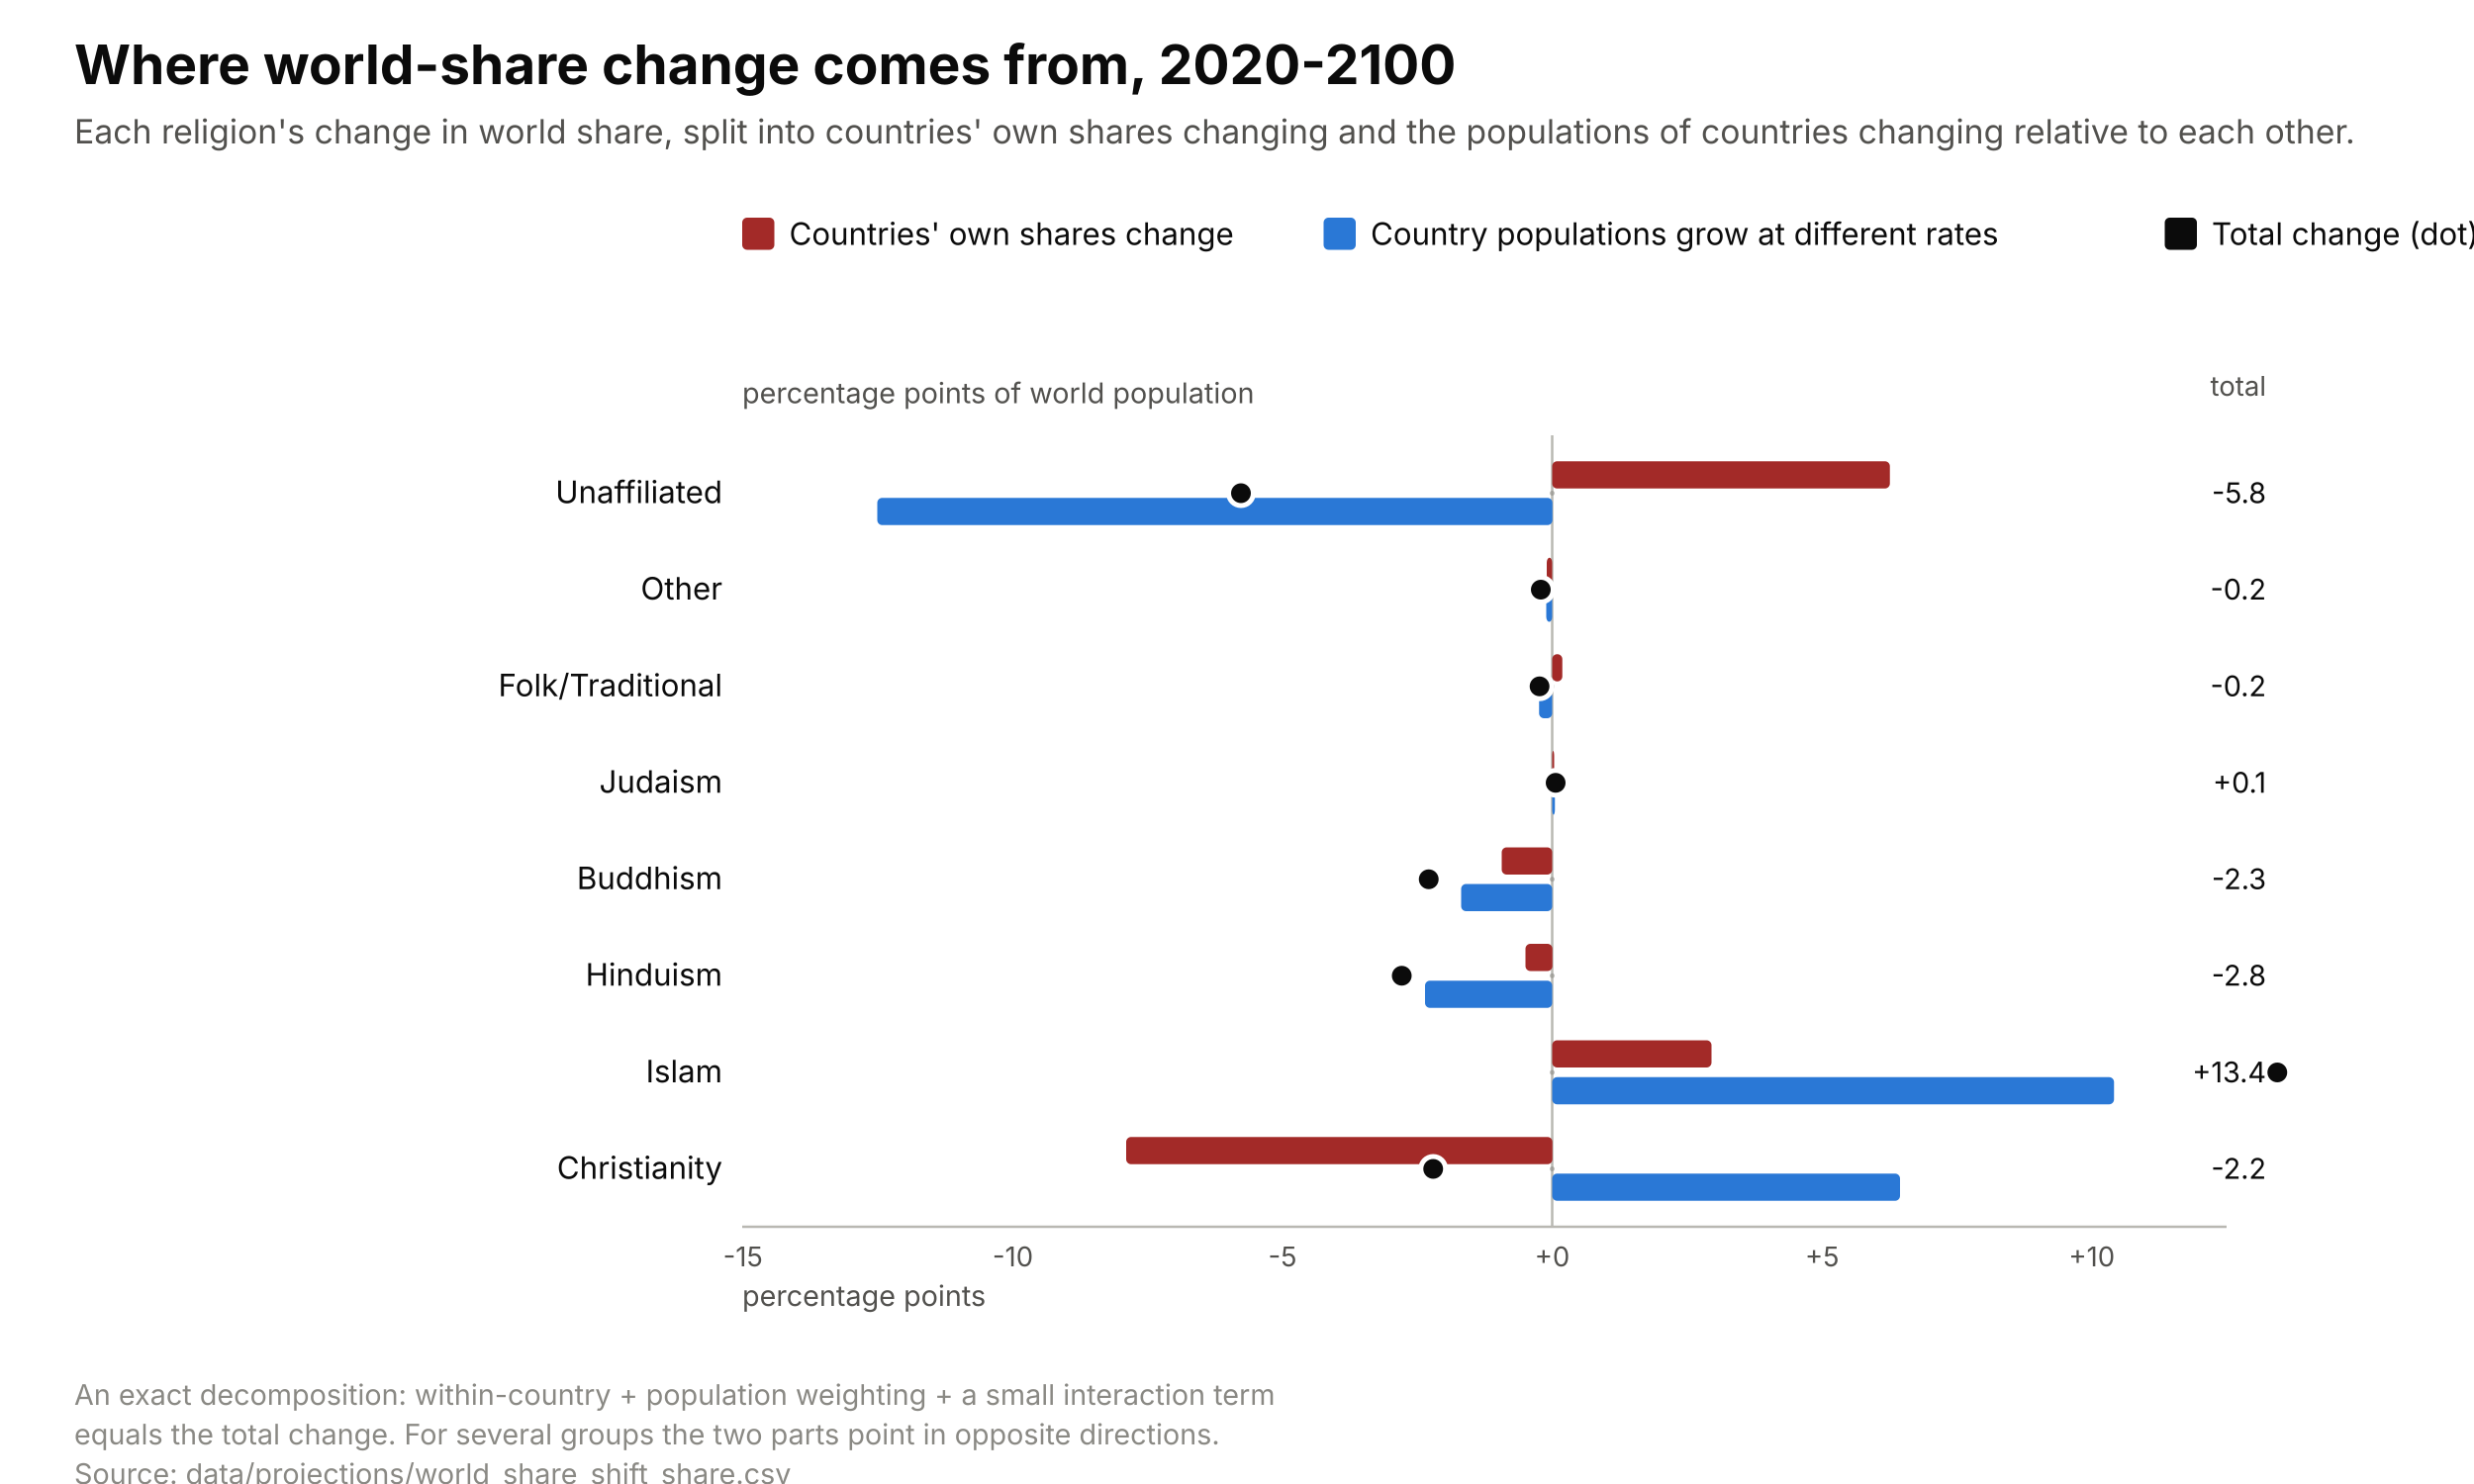
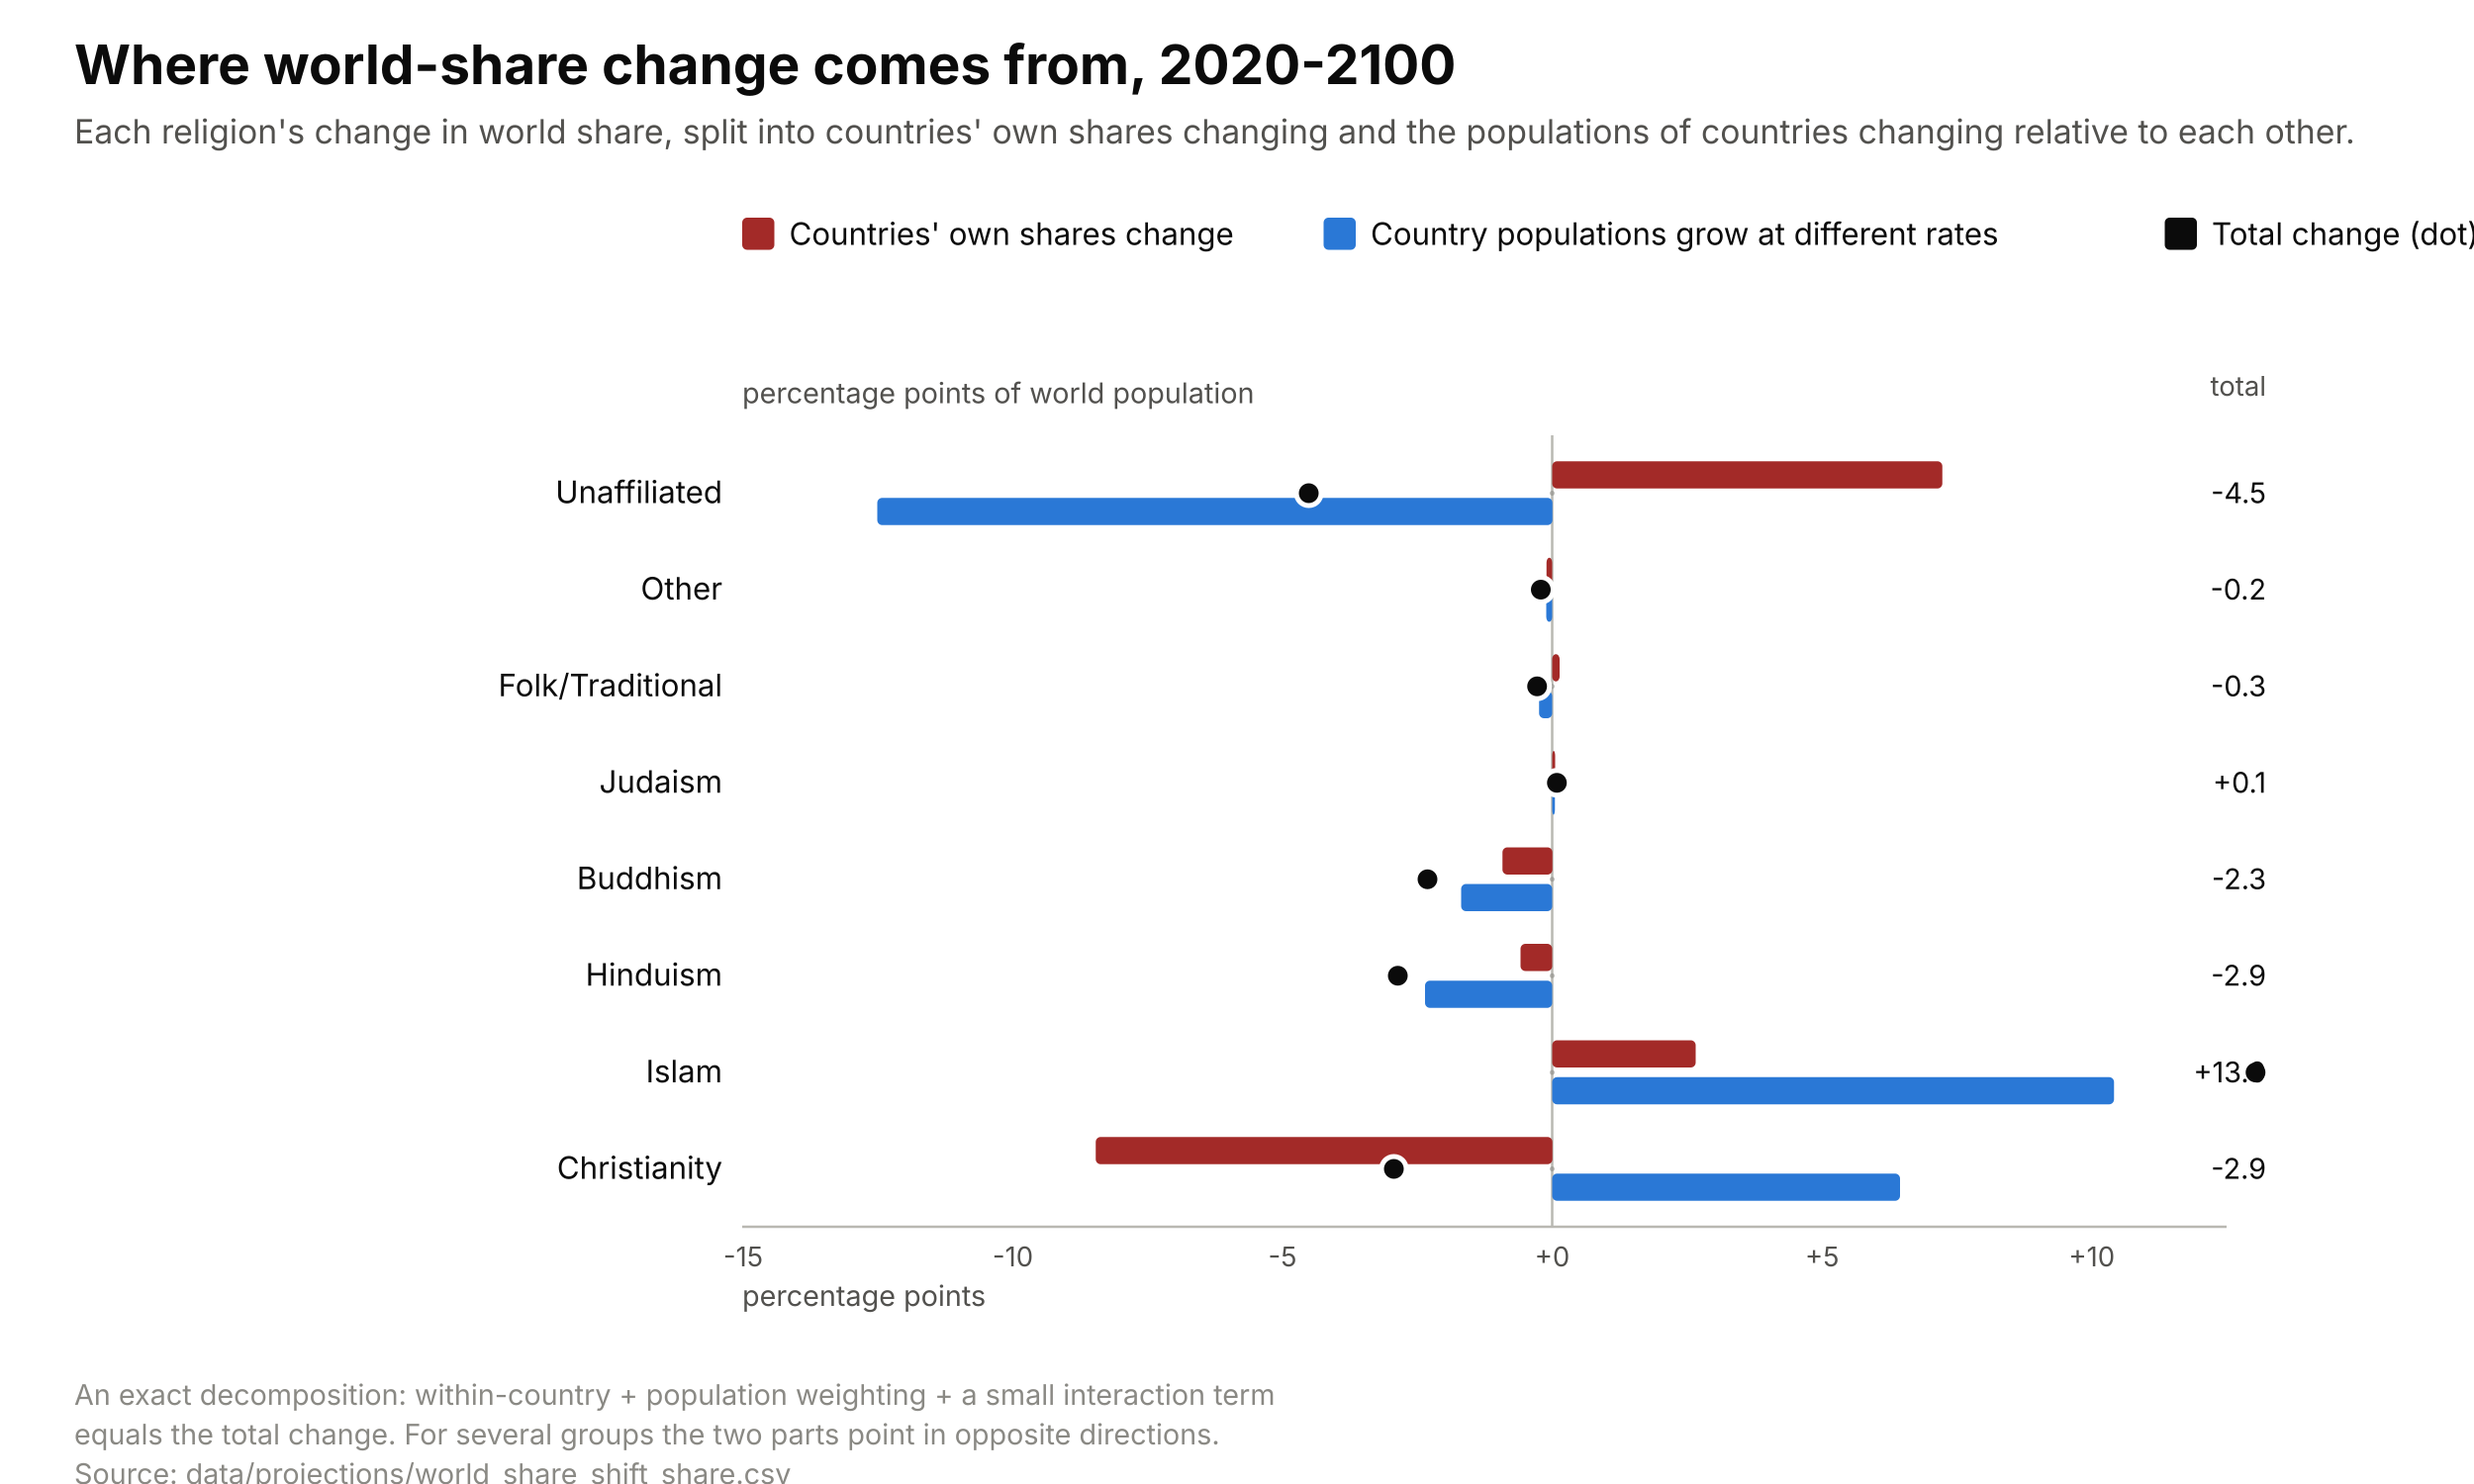
<svg xmlns="http://www.w3.org/2000/svg" viewBox="0 0 1000 600" role="img" font-family="system-ui,-apple-system,Segoe UI,sans-serif">
  <rect width="100%" height="100%" fill="#ffffff" />
  <text x="30" y="34" font-size="22" font-weight="700" fill="#0b0b0b">Where world-share change comes from, 2020-2100</text>
  <text x="30" y="58" font-size="13.5" fill="#52514e">Each religion's change in world share, split into countries' own shares changing and the populations of countries changing relative to each other.</text>
  <rect x="300.0" y="88.0" width="13" height="13" rx="2" fill="#a32a28" />
  <text x="319.0" y="99.0" font-size="12.5" fill="#0b0b0b" text-anchor="start">Countries' own shares change</text>
  <rect x="535.0" y="88.0" width="13" height="13" rx="2" fill="#2a78d6" />
  <text x="554.0" y="99.0" font-size="12.5" fill="#0b0b0b" text-anchor="start">Country populations grow at different rates</text>
  <rect x="875.0" y="88.0" width="13" height="13" rx="2" fill="#0b0b0b" />
  <text x="894.0" y="99.0" font-size="12.5" fill="#0b0b0b" text-anchor="start">Total change (dot)</text>
  <text x="916.0" y="160.0" font-size="11" fill="#52514e" text-anchor="end">total</text>
  <text x="300.0" y="163.0" font-size="11.5" fill="#52514e" text-anchor="start">percentage points of world population</text>
-   <text x="300.3" y="512.0" font-size="11" fill="#52514e" text-anchor="middle">-15</text>
+   <text x="300.4" y="512.0" font-size="11" fill="#52514e" text-anchor="middle">-15</text>
  <text x="409.4" y="512.0" font-size="11" fill="#52514e" text-anchor="middle">-10</text>
  <text x="518.4" y="512.0" font-size="11" fill="#52514e" text-anchor="middle">-5</text>
  <text x="627.4" y="512.0" font-size="11" fill="#52514e" text-anchor="middle">+0</text>
  <text x="736.5" y="512.0" font-size="11" fill="#52514e" text-anchor="middle">+5</text>
  <text x="845.5" y="512.0" font-size="11" fill="#52514e" text-anchor="middle">+10</text>
  <line x1="627.4" y1="176.0" x2="627.4" y2="496.0" stroke="#b9b8b2" stroke-width="1" />
  <line x1="300.0" y1="496.0" x2="900.0" y2="496.0" stroke="#b9b8b2" stroke-width="1" />
  <line x1="627.4" y1="472.6" x2="627.4" y2="472.6" stroke="#8a8984" stroke-width="2.0" stroke-linecap="round" opacity="0.55" />
-   <rect x="455.2" y="459.7" width="172.3" height="11" rx="2" fill="#a32a28" />
+   <rect x="442.9" y="459.7" width="184.6" height="11" rx="2" fill="#a32a28" />
  <rect x="627.4" y="474.5" width="140.6" height="11" rx="2" fill="#2a78d6" />
  <g>
-     <circle cx="579.3" cy="472.6" r="5" fill="#0b0b0b" stroke="#ffffff" stroke-width="2" />
-     <circle cx="579.3" cy="472.6" r="12" fill="transparent" />
+     <circle cx="563.4" cy="472.6" r="5" fill="#0b0b0b" stroke="#ffffff" stroke-width="2" />
+     <circle cx="563.4" cy="472.6" r="12" fill="transparent" />
  </g>
  <text x="292.0" y="476.6" font-size="12.5" fill="#0b0b0b" text-anchor="end">Christianity</text>
-   <text x="916.0" y="476.6" font-size="11.5" fill="#0b0b0b" text-anchor="end">-2.2</text>
+   <text x="916.0" y="476.6" font-size="11.5" fill="#0b0b0b" text-anchor="end">-2.9</text>
  <line x1="627.4" y1="433.6" x2="627.4" y2="433.6" stroke="#8a8984" stroke-width="2.0" stroke-linecap="round" opacity="0.55" />
-   <rect x="627.4" y="420.6" width="64.4" height="11" rx="2" fill="#a32a28" />
+   <rect x="627.4" y="420.6" width="58.0" height="11" rx="2" fill="#a32a28" />
  <rect x="627.4" y="435.5" width="227.1" height="11" rx="2" fill="#2a78d6" />
  <g>
-     <circle cx="920.5" cy="433.6" r="5" fill="#0b0b0b" stroke="#ffffff" stroke-width="2" />
-     <circle cx="920.5" cy="433.6" r="12" fill="transparent" />
+     <circle cx="911.7" cy="433.6" r="5" fill="#0b0b0b" stroke="#ffffff" stroke-width="2" />
+     <circle cx="911.7" cy="433.6" r="12" fill="transparent" />
  </g>
  <text x="292.0" y="437.6" font-size="12.5" fill="#0b0b0b" text-anchor="end">Islam</text>
-   <text x="916.0" y="437.6" font-size="11.5" fill="#0b0b0b" text-anchor="end">+13.4</text>
+   <text x="916.0" y="437.6" font-size="11.5" fill="#0b0b0b" text-anchor="end">+13.0</text>
  <line x1="627.4" y1="394.5" x2="627.4" y2="394.5" stroke="#8a8984" stroke-width="2.0" stroke-linecap="round" opacity="0.55" />
-   <rect x="616.6" y="381.6" width="10.9" height="11" rx="2" fill="#a32a28" />
+   <rect x="614.6" y="381.6" width="12.8" height="11" rx="2" fill="#a32a28" />
  <rect x="576.0" y="396.5" width="51.4" height="11" rx="2" fill="#2a78d6" />
  <g>
-     <circle cx="566.6" cy="394.5" r="5" fill="#0b0b0b" stroke="#ffffff" stroke-width="2" />
-     <circle cx="566.6" cy="394.5" r="12" fill="transparent" />
+     <circle cx="565.0" cy="394.5" r="5" fill="#0b0b0b" stroke="#ffffff" stroke-width="2" />
+     <circle cx="565.0" cy="394.5" r="12" fill="transparent" />
  </g>
  <text x="292.0" y="398.5" font-size="12.5" fill="#0b0b0b" text-anchor="end">Hinduism</text>
-   <text x="916.0" y="398.5" font-size="11.5" fill="#0b0b0b" text-anchor="end">-2.8</text>
+   <text x="916.0" y="398.5" font-size="11.5" fill="#0b0b0b" text-anchor="end">-2.9</text>
  <line x1="627.4" y1="355.5" x2="627.4" y2="355.5" stroke="#8a8984" stroke-width="2.0" stroke-linecap="round" opacity="0.55" />
-   <rect x="607.0" y="342.6" width="20.4" height="11" rx="2" fill="#a32a28" />
+   <rect x="607.3" y="342.6" width="20.2" height="11" rx="2" fill="#a32a28" />
  <rect x="590.6" y="357.4" width="36.8" height="11" rx="2" fill="#2a78d6" />
  <g>
-     <circle cx="577.5" cy="355.5" r="5" fill="#0b0b0b" stroke="#ffffff" stroke-width="2" />
-     <circle cx="577.5" cy="355.5" r="12" fill="transparent" />
+     <circle cx="577.0" cy="355.5" r="5" fill="#0b0b0b" stroke="#ffffff" stroke-width="2" />
+     <circle cx="577.0" cy="355.5" r="12" fill="transparent" />
  </g>
  <text x="292.0" y="359.5" font-size="12.5" fill="#0b0b0b" text-anchor="end">Buddhism</text>
  <text x="916.0" y="359.5" font-size="11.5" fill="#0b0b0b" text-anchor="end">-2.3</text>
  <line x1="627.4" y1="316.5" x2="627.4" y2="316.5" stroke="#8a8984" stroke-width="2.0" stroke-linecap="round" opacity="0.55" />
-   <rect x="627.4" y="303.6" width="0.8" height="11" rx="2" fill="#a32a28" />
+   <rect x="627.4" y="303.6" width="1.2" height="11" rx="2" fill="#a32a28" />
  <rect x="627.4" y="318.4" width="1.1" height="11" rx="2" fill="#2a78d6" />
  <g>
-     <circle cx="628.8" cy="316.5" r="5" fill="#0b0b0b" stroke="#ffffff" stroke-width="2" />
-     <circle cx="628.8" cy="316.5" r="12" fill="transparent" />
+     <circle cx="629.3" cy="316.5" r="5" fill="#0b0b0b" stroke="#ffffff" stroke-width="2" />
+     <circle cx="629.3" cy="316.5" r="12" fill="transparent" />
  </g>
  <text x="292.0" y="320.5" font-size="12.5" fill="#0b0b0b" text-anchor="end">Judaism</text>
  <text x="916.0" y="320.5" font-size="11.5" fill="#0b0b0b" text-anchor="end">+0.1</text>
  <line x1="627.4" y1="277.5" x2="627.4" y2="277.5" stroke="#8a8984" stroke-width="2.0" stroke-linecap="round" opacity="0.55" />
-   <rect x="627.4" y="264.5" width="4.1" height="11" rx="2" fill="#a32a28" />
+   <rect x="627.4" y="264.5" width="3.0" height="11" rx="2" fill="#a32a28" />
  <rect x="622.1" y="279.4" width="5.3" height="11" rx="2" fill="#2a78d6" />
  <g>
-     <circle cx="622.3" cy="277.5" r="5" fill="#0b0b0b" stroke="#ffffff" stroke-width="2" />
-     <circle cx="622.3" cy="277.5" r="12" fill="transparent" />
+     <circle cx="621.3" cy="277.5" r="5" fill="#0b0b0b" stroke="#ffffff" stroke-width="2" />
+     <circle cx="621.3" cy="277.5" r="12" fill="transparent" />
  </g>
  <text x="292.0" y="281.5" font-size="12.5" fill="#0b0b0b" text-anchor="end">Folk/Traditional</text>
-   <text x="916.0" y="281.5" font-size="11.5" fill="#0b0b0b" text-anchor="end">-0.2</text>
+   <text x="916.0" y="281.5" font-size="11.5" fill="#0b0b0b" text-anchor="end">-0.3</text>
  <line x1="627.4" y1="238.4" x2="627.4" y2="238.4" stroke="#8a8984" stroke-width="2.0" stroke-linecap="round" opacity="0.55" />
-   <rect x="625.2" y="225.5" width="2.2" height="11" rx="2" fill="#a32a28" />
+   <rect x="625.1" y="225.5" width="2.3" height="11" rx="2" fill="#a32a28" />
  <rect x="625.0" y="240.4" width="2.4" height="11" rx="2" fill="#2a78d6" />
  <g>
    <circle cx="622.8" cy="238.4" r="5" fill="#0b0b0b" stroke="#ffffff" stroke-width="2" />
    <circle cx="622.8" cy="238.4" r="12" fill="transparent" />
  </g>
  <text x="292.0" y="242.4" font-size="12.5" fill="#0b0b0b" text-anchor="end">Other</text>
  <text x="916.0" y="242.4" font-size="11.5" fill="#0b0b0b" text-anchor="end">-0.2</text>
  <line x1="627.4" y1="199.4" x2="627.4" y2="199.4" stroke="#8a8984" stroke-width="2.0" stroke-linecap="round" opacity="0.55" />
-   <rect x="627.4" y="186.5" width="136.5" height="11" rx="2" fill="#a32a28" />
+   <rect x="627.4" y="186.5" width="157.7" height="11" rx="2" fill="#a32a28" />
  <rect x="354.6" y="201.3" width="272.9" height="11" rx="2" fill="#2a78d6" />
  <g>
-     <circle cx="501.6" cy="199.4" r="5" fill="#0b0b0b" stroke="#ffffff" stroke-width="2" />
-     <circle cx="501.6" cy="199.4" r="12" fill="transparent" />
+     <circle cx="529.0" cy="199.4" r="5" fill="#0b0b0b" stroke="#ffffff" stroke-width="2" />
+     <circle cx="529.0" cy="199.4" r="12" fill="transparent" />
  </g>
  <text x="292.0" y="203.4" font-size="12.5" fill="#0b0b0b" text-anchor="end">Unaffiliated</text>
-   <text x="916.0" y="203.4" font-size="11.5" fill="#0b0b0b" text-anchor="end">-5.8</text>
+   <text x="916.0" y="203.4" font-size="11.5" fill="#0b0b0b" text-anchor="end">-4.5</text>
  <text x="300.0" y="528.0" font-size="11.5" fill="#52514e" text-anchor="start">percentage points</text>
  <text x="30.0" y="568.0" font-size="11.5" fill="#8a8984" text-anchor="start">An exact decomposition: within-country + population weighting + a small interaction term</text>
  <text x="30.0" y="584.0" font-size="11.5" fill="#8a8984" text-anchor="start">equals the total change. For several groups the two parts point in opposite directions.</text>
  <text x="30.0" y="600.0" font-size="11.5" fill="#8a8984" text-anchor="start">Source: data/projections/world_share_shift_share.csv</text>
</svg>
